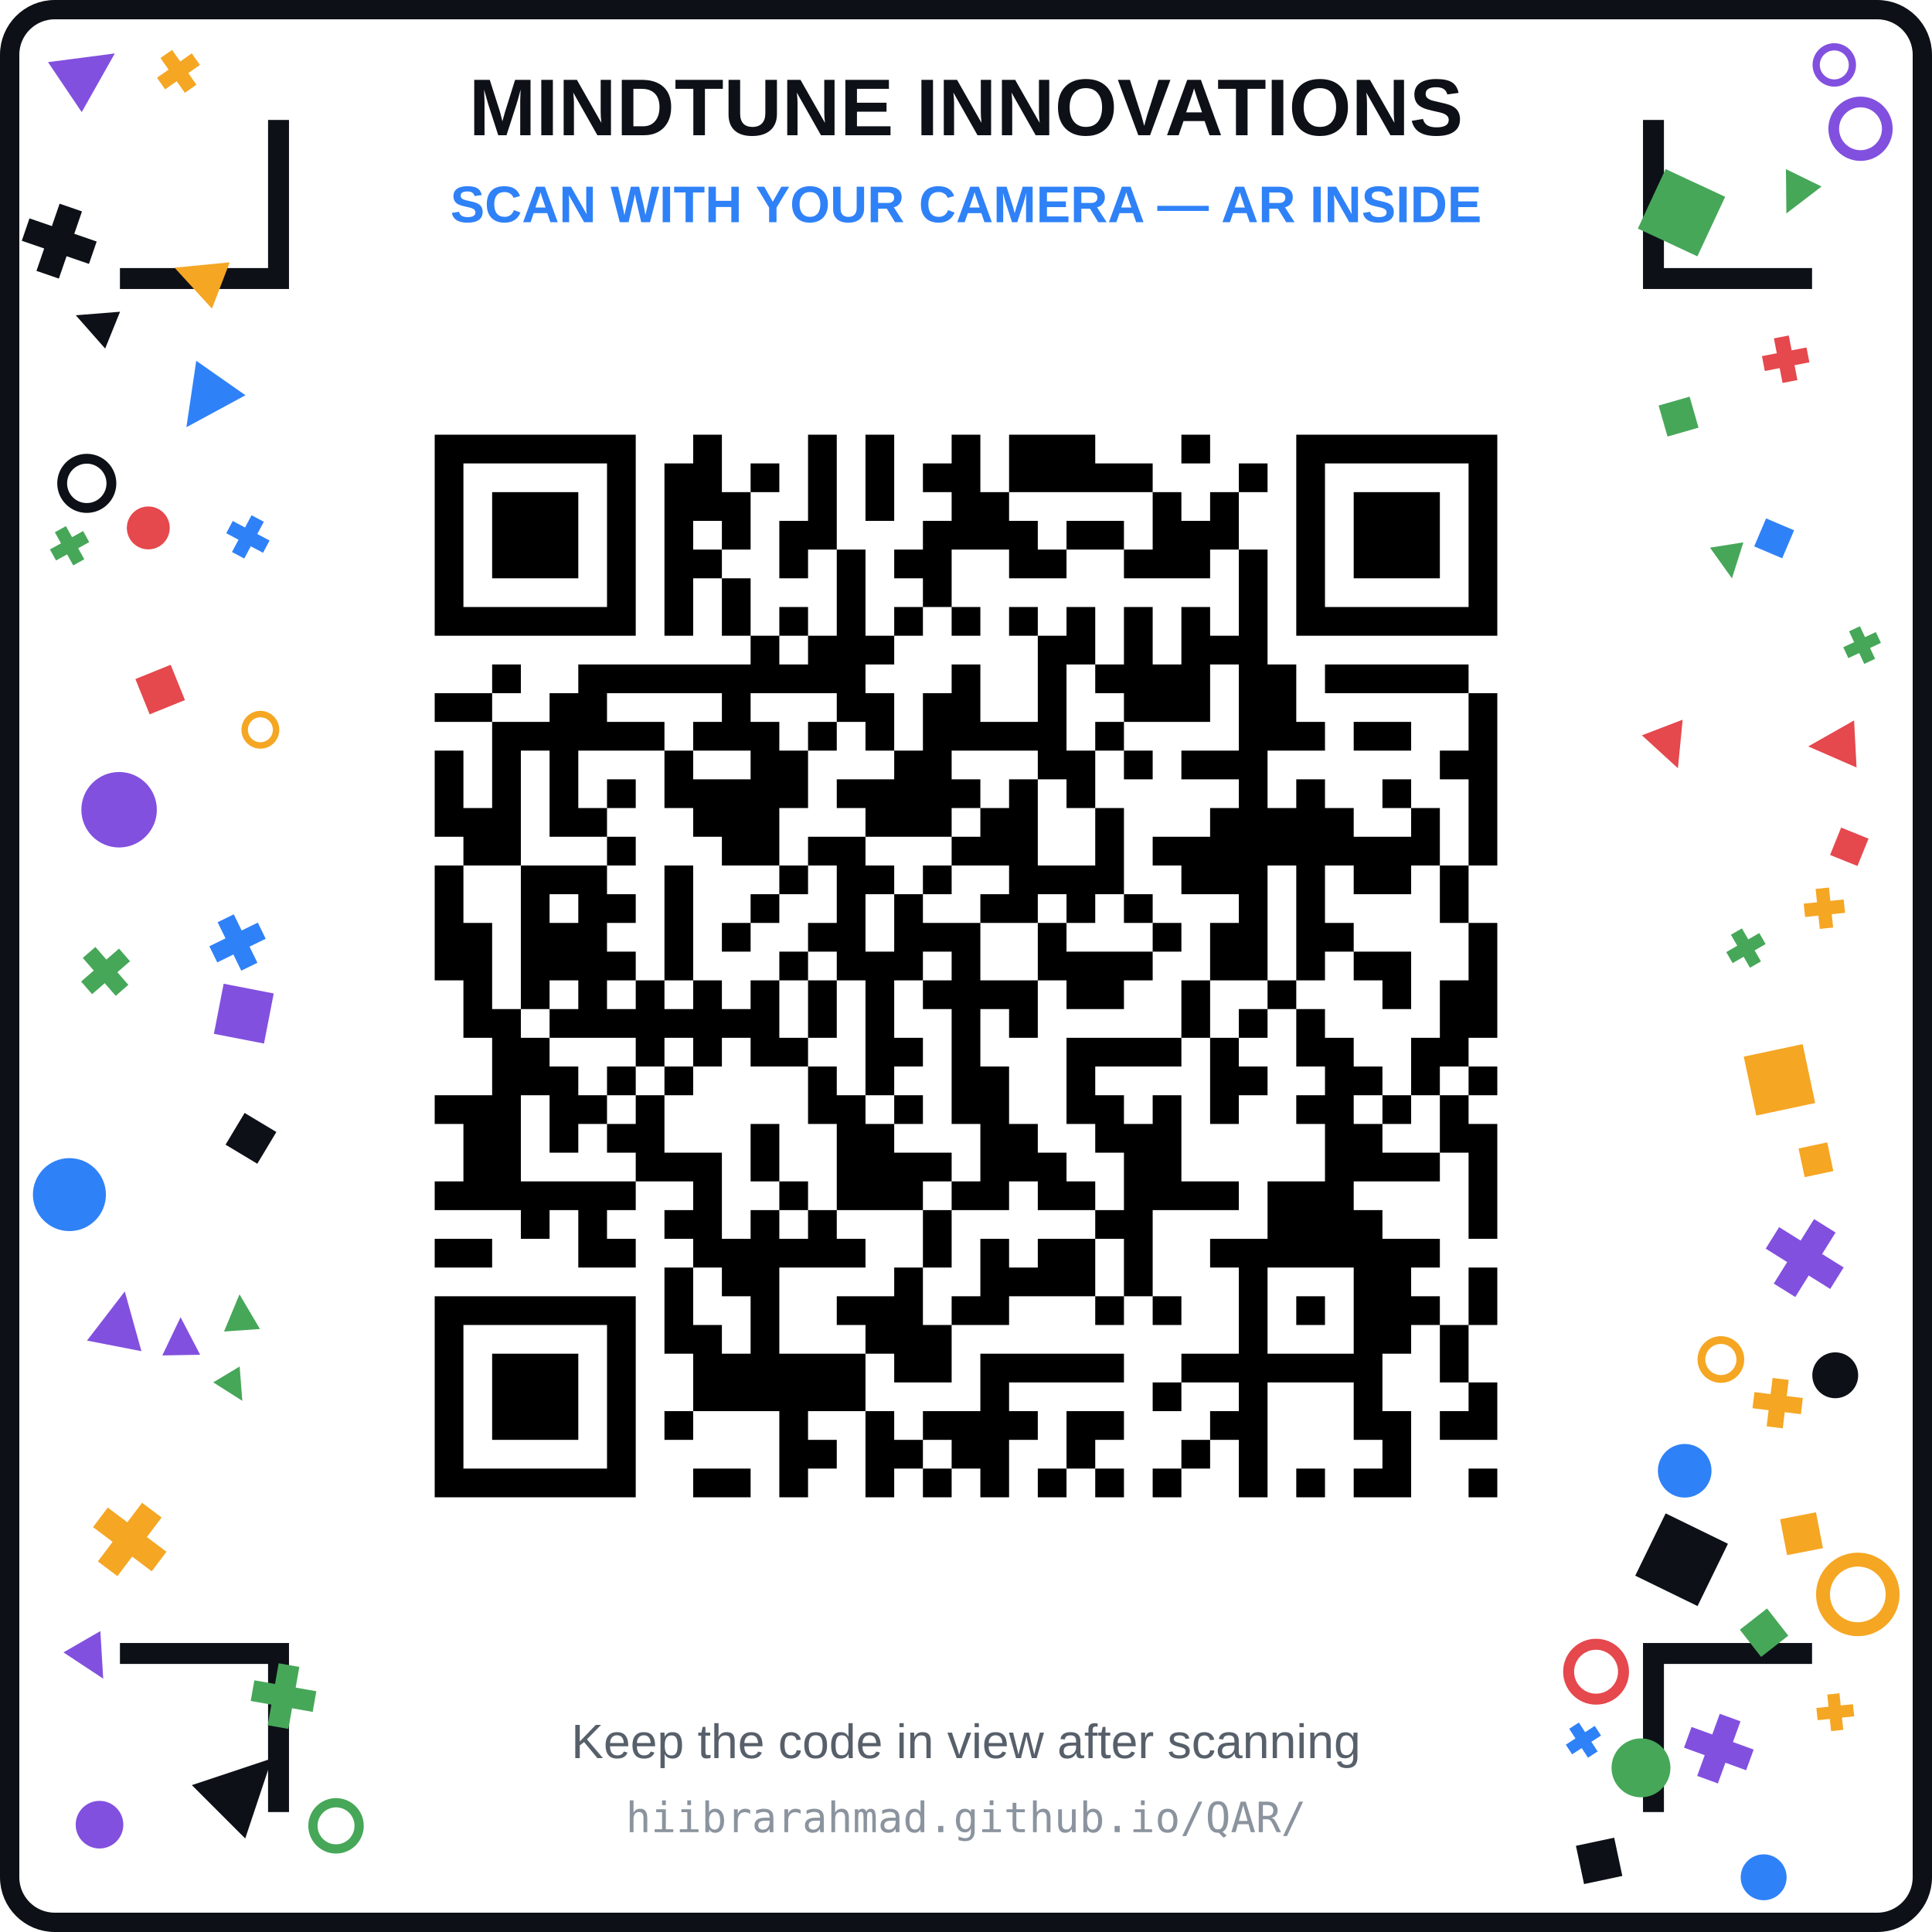
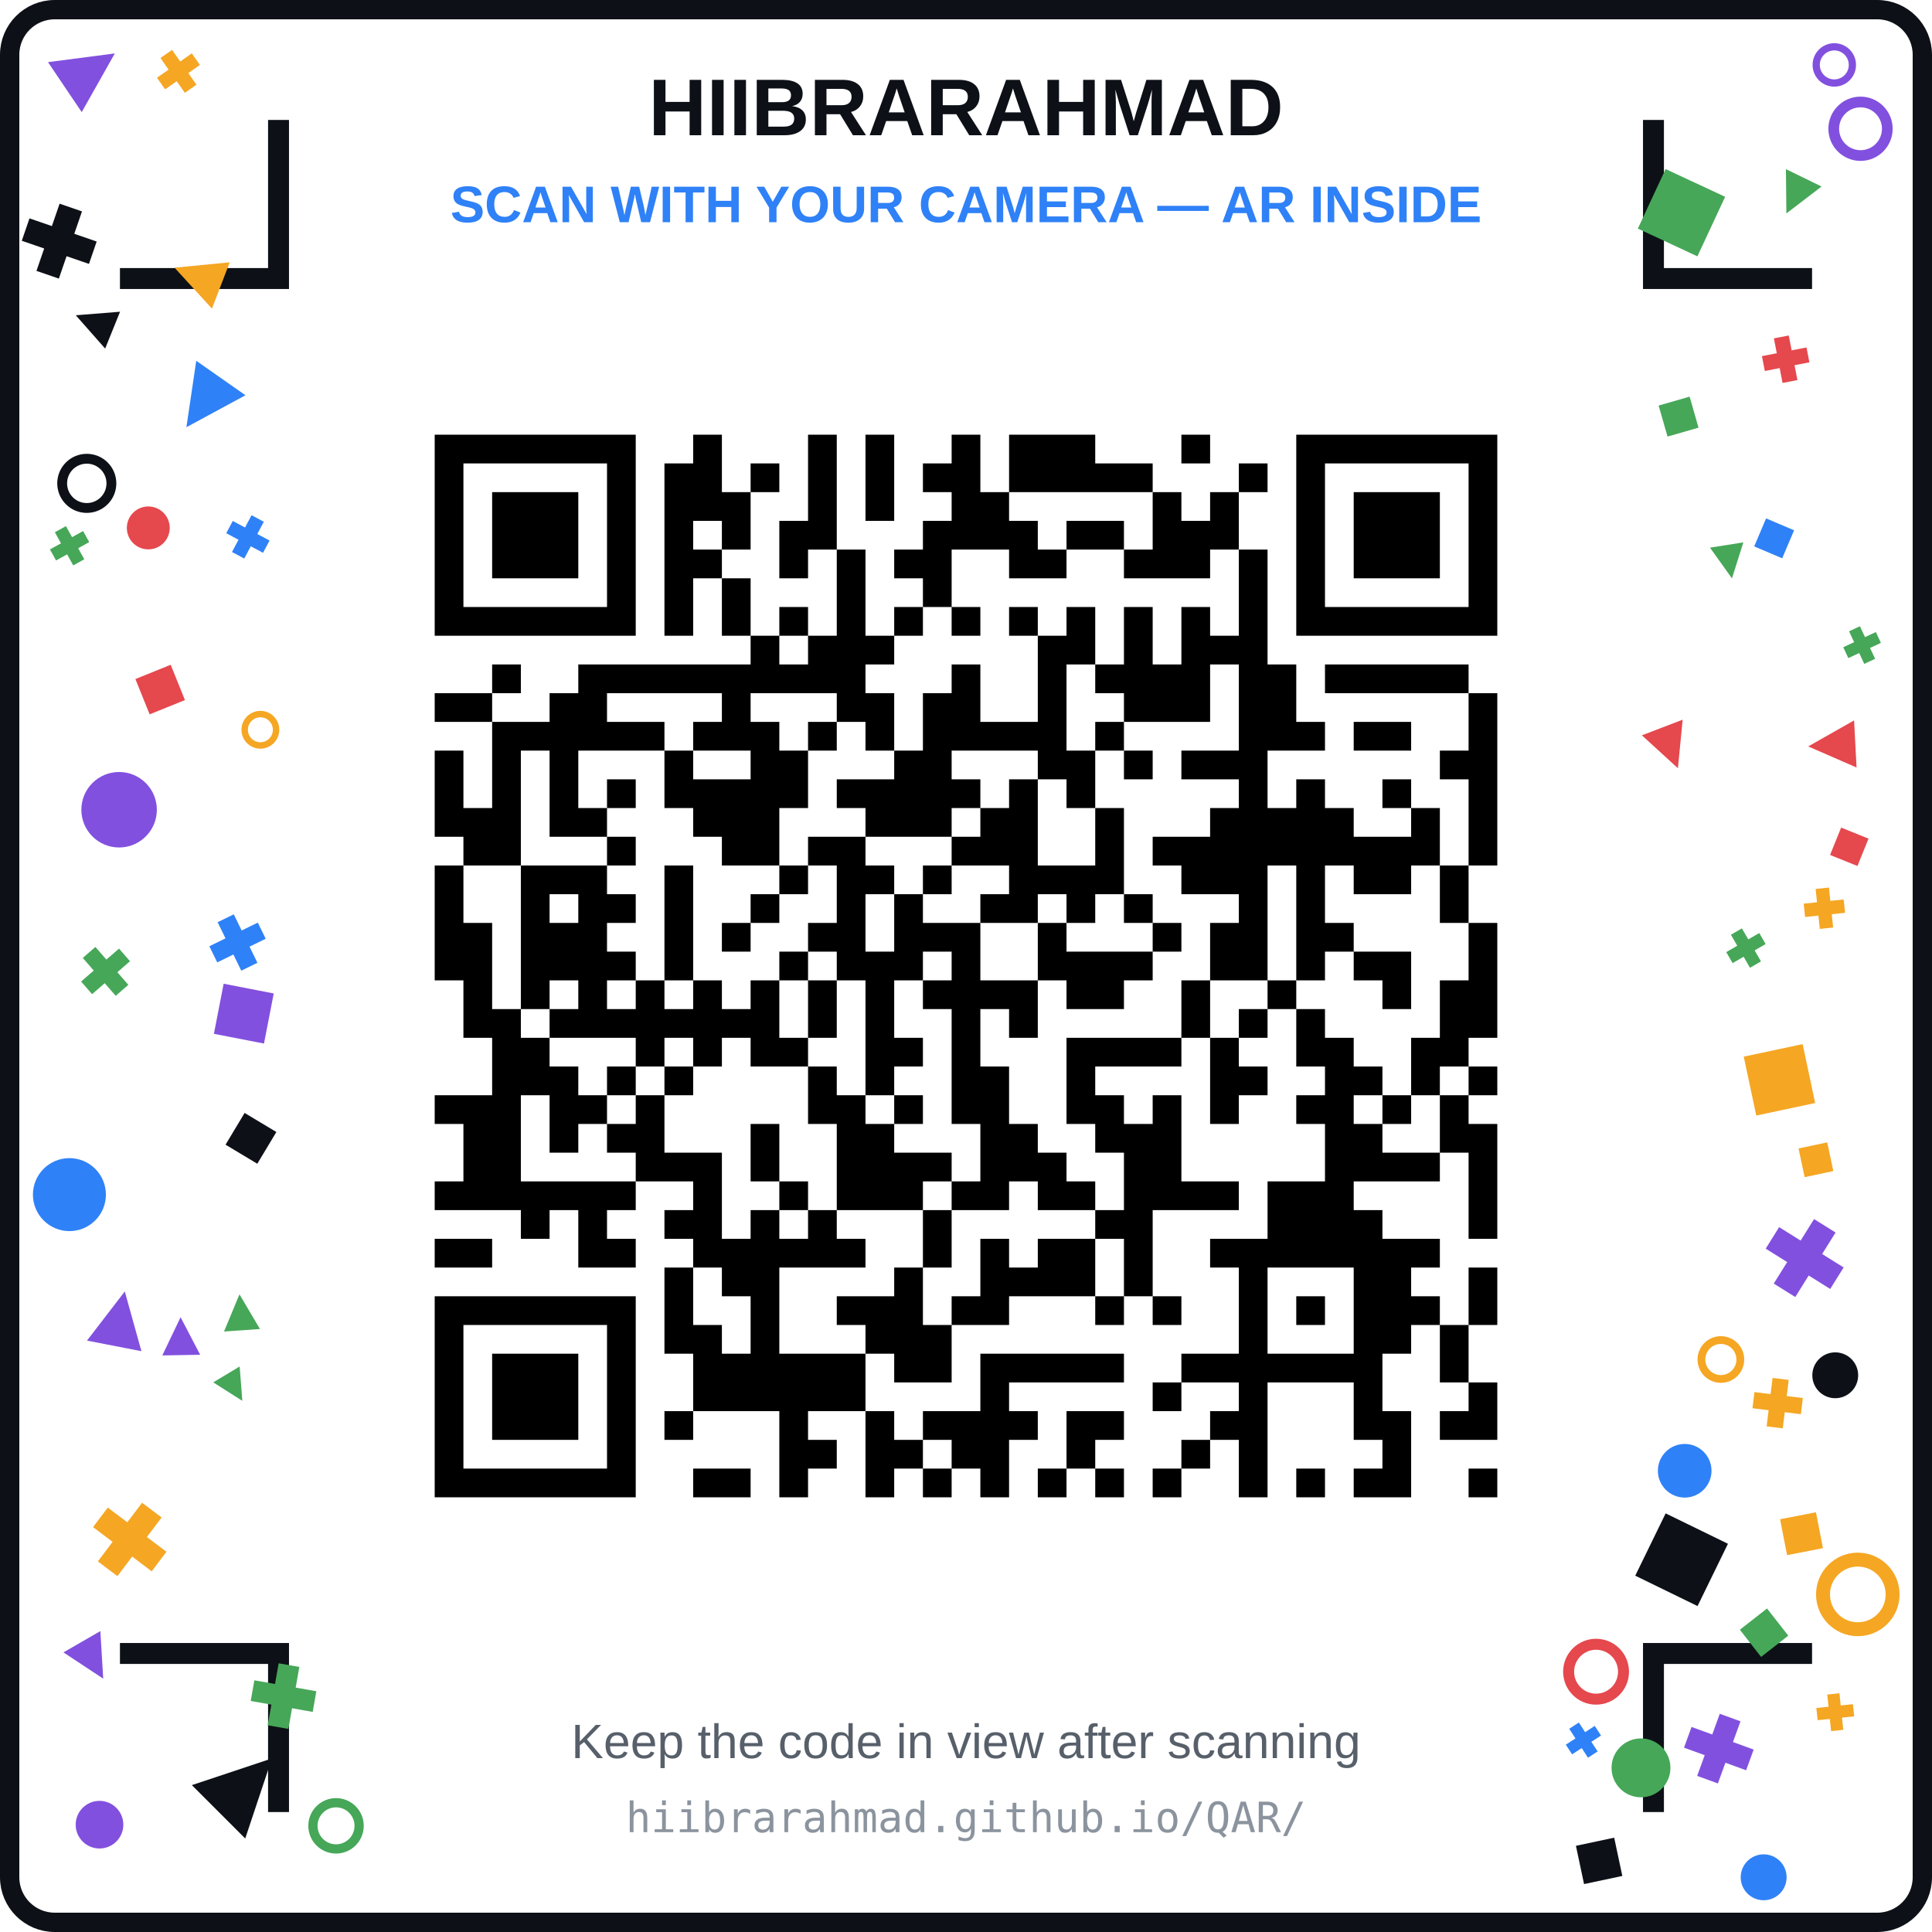
<svg xmlns="http://www.w3.org/2000/svg" width="1200" height="1200" viewBox="0 0 1200 1200">
  <rect width="1200" height="1200" fill="#ffffff" />
  <rect x="6" y="6" width="1188" height="1188" fill="none" stroke="#0d1117" stroke-width="12" rx="28" />
  <g transform="translate(270,270) scale(17.83784)">
    <path d="M0,0h1v1h-1zM1,0h1v1h-1zM2,0h1v1h-1zM3,0h1v1h-1zM4,0h1v1h-1zM5,0h1v1h-1zM6,0h1v1h-1zM9,0h1v1h-1zM13,0h1v1h-1zM15,0h1v1h-1zM18,0h1v1h-1zM20,0h1v1h-1zM21,0h1v1h-1zM22,0h1v1h-1zM26,0h1v1h-1zM30,0h1v1h-1zM31,0h1v1h-1zM32,0h1v1h-1zM33,0h1v1h-1zM34,0h1v1h-1zM35,0h1v1h-1zM36,0h1v1h-1zM0,1h1v1h-1zM6,1h1v1h-1zM8,1h1v1h-1zM9,1h1v1h-1zM11,1h1v1h-1zM13,1h1v1h-1zM15,1h1v1h-1zM17,1h1v1h-1zM18,1h1v1h-1zM20,1h1v1h-1zM21,1h1v1h-1zM22,1h1v1h-1zM23,1h1v1h-1zM24,1h1v1h-1zM28,1h1v1h-1zM30,1h1v1h-1zM36,1h1v1h-1zM0,2h1v1h-1zM2,2h1v1h-1zM3,2h1v1h-1zM4,2h1v1h-1zM6,2h1v1h-1zM8,2h1v1h-1zM9,2h1v1h-1zM10,2h1v1h-1zM13,2h1v1h-1zM15,2h1v1h-1zM18,2h1v1h-1zM19,2h1v1h-1zM25,2h1v1h-1zM27,2h1v1h-1zM30,2h1v1h-1zM32,2h1v1h-1zM33,2h1v1h-1zM34,2h1v1h-1zM36,2h1v1h-1zM0,3h1v1h-1zM2,3h1v1h-1zM3,3h1v1h-1zM4,3h1v1h-1zM6,3h1v1h-1zM8,3h1v1h-1zM10,3h1v1h-1zM12,3h1v1h-1zM13,3h1v1h-1zM17,3h1v1h-1zM18,3h1v1h-1zM19,3h1v1h-1zM20,3h1v1h-1zM22,3h1v1h-1zM23,3h1v1h-1zM25,3h1v1h-1zM26,3h1v1h-1zM27,3h1v1h-1zM30,3h1v1h-1zM32,3h1v1h-1zM33,3h1v1h-1zM34,3h1v1h-1zM36,3h1v1h-1zM0,4h1v1h-1zM2,4h1v1h-1zM3,4h1v1h-1zM4,4h1v1h-1zM6,4h1v1h-1zM8,4h1v1h-1zM9,4h1v1h-1zM12,4h1v1h-1zM14,4h1v1h-1zM16,4h1v1h-1zM17,4h1v1h-1zM20,4h1v1h-1zM21,4h1v1h-1zM24,4h1v1h-1zM25,4h1v1h-1zM26,4h1v1h-1zM28,4h1v1h-1zM30,4h1v1h-1zM32,4h1v1h-1zM33,4h1v1h-1zM34,4h1v1h-1zM36,4h1v1h-1zM0,5h1v1h-1zM6,5h1v1h-1zM8,5h1v1h-1zM10,5h1v1h-1zM14,5h1v1h-1zM17,5h1v1h-1zM28,5h1v1h-1zM30,5h1v1h-1zM36,5h1v1h-1zM0,6h1v1h-1zM1,6h1v1h-1zM2,6h1v1h-1zM3,6h1v1h-1zM4,6h1v1h-1zM5,6h1v1h-1zM6,6h1v1h-1zM8,6h1v1h-1zM10,6h1v1h-1zM12,6h1v1h-1zM14,6h1v1h-1zM16,6h1v1h-1zM18,6h1v1h-1zM20,6h1v1h-1zM22,6h1v1h-1zM24,6h1v1h-1zM26,6h1v1h-1zM28,6h1v1h-1zM30,6h1v1h-1zM31,6h1v1h-1zM32,6h1v1h-1zM33,6h1v1h-1zM34,6h1v1h-1zM35,6h1v1h-1zM36,6h1v1h-1zM11,7h1v1h-1zM13,7h1v1h-1zM14,7h1v1h-1zM15,7h1v1h-1zM21,7h1v1h-1zM22,7h1v1h-1zM24,7h1v1h-1zM26,7h1v1h-1zM27,7h1v1h-1zM28,7h1v1h-1zM2,8h1v1h-1zM5,8h1v1h-1zM6,8h1v1h-1zM7,8h1v1h-1zM8,8h1v1h-1zM9,8h1v1h-1zM10,8h1v1h-1zM11,8h1v1h-1zM12,8h1v1h-1zM13,8h1v1h-1zM14,8h1v1h-1zM18,8h1v1h-1zM21,8h1v1h-1zM23,8h1v1h-1zM24,8h1v1h-1zM25,8h1v1h-1zM26,8h1v1h-1zM28,8h1v1h-1zM29,8h1v1h-1zM31,8h1v1h-1zM32,8h1v1h-1zM33,8h1v1h-1zM34,8h1v1h-1zM35,8h1v1h-1zM0,9h1v1h-1zM1,9h1v1h-1zM4,9h1v1h-1zM5,9h1v1h-1zM10,9h1v1h-1zM14,9h1v1h-1zM15,9h1v1h-1zM17,9h1v1h-1zM18,9h1v1h-1zM21,9h1v1h-1zM24,9h1v1h-1zM25,9h1v1h-1zM26,9h1v1h-1zM28,9h1v1h-1zM29,9h1v1h-1zM36,9h1v1h-1zM2,10h1v1h-1zM3,10h1v1h-1zM4,10h1v1h-1zM5,10h1v1h-1zM6,10h1v1h-1zM7,10h1v1h-1zM9,10h1v1h-1zM10,10h1v1h-1zM11,10h1v1h-1zM13,10h1v1h-1zM15,10h1v1h-1zM17,10h1v1h-1zM18,10h1v1h-1zM19,10h1v1h-1zM20,10h1v1h-1zM21,10h1v1h-1zM23,10h1v1h-1zM28,10h1v1h-1zM29,10h1v1h-1zM30,10h1v1h-1zM32,10h1v1h-1zM33,10h1v1h-1zM36,10h1v1h-1zM0,11h1v1h-1zM2,11h1v1h-1zM4,11h1v1h-1zM8,11h1v1h-1zM11,11h1v1h-1zM12,11h1v1h-1zM16,11h1v1h-1zM17,11h1v1h-1zM21,11h1v1h-1zM22,11h1v1h-1zM24,11h1v1h-1zM26,11h1v1h-1zM27,11h1v1h-1zM28,11h1v1h-1zM35,11h1v1h-1zM36,11h1v1h-1zM0,12h1v1h-1zM2,12h1v1h-1zM4,12h1v1h-1zM6,12h1v1h-1zM8,12h1v1h-1zM9,12h1v1h-1zM10,12h1v1h-1zM11,12h1v1h-1zM12,12h1v1h-1zM14,12h1v1h-1zM15,12h1v1h-1zM16,12h1v1h-1zM17,12h1v1h-1zM18,12h1v1h-1zM20,12h1v1h-1zM22,12h1v1h-1zM28,12h1v1h-1zM30,12h1v1h-1zM33,12h1v1h-1zM36,12h1v1h-1zM0,13h1v1h-1zM1,13h1v1h-1zM2,13h1v1h-1zM4,13h1v1h-1zM5,13h1v1h-1zM9,13h1v1h-1zM10,13h1v1h-1zM11,13h1v1h-1zM15,13h1v1h-1zM16,13h1v1h-1zM17,13h1v1h-1zM19,13h1v1h-1zM20,13h1v1h-1zM23,13h1v1h-1zM27,13h1v1h-1zM28,13h1v1h-1zM29,13h1v1h-1zM30,13h1v1h-1zM31,13h1v1h-1zM34,13h1v1h-1zM36,13h1v1h-1zM1,14h1v1h-1zM2,14h1v1h-1zM6,14h1v1h-1zM10,14h1v1h-1zM11,14h1v1h-1zM13,14h1v1h-1zM14,14h1v1h-1zM18,14h1v1h-1zM19,14h1v1h-1zM20,14h1v1h-1zM23,14h1v1h-1zM25,14h1v1h-1zM26,14h1v1h-1zM27,14h1v1h-1zM28,14h1v1h-1zM29,14h1v1h-1zM30,14h1v1h-1zM31,14h1v1h-1zM32,14h1v1h-1zM33,14h1v1h-1zM34,14h1v1h-1zM36,14h1v1h-1zM0,15h1v1h-1zM3,15h1v1h-1zM4,15h1v1h-1zM5,15h1v1h-1zM8,15h1v1h-1zM12,15h1v1h-1zM14,15h1v1h-1zM15,15h1v1h-1zM17,15h1v1h-1zM20,15h1v1h-1zM21,15h1v1h-1zM22,15h1v1h-1zM23,15h1v1h-1zM26,15h1v1h-1zM27,15h1v1h-1zM28,15h1v1h-1zM30,15h1v1h-1zM32,15h1v1h-1zM33,15h1v1h-1zM35,15h1v1h-1zM0,16h1v1h-1zM3,16h1v1h-1zM5,16h1v1h-1zM6,16h1v1h-1zM8,16h1v1h-1zM11,16h1v1h-1zM14,16h1v1h-1zM16,16h1v1h-1zM19,16h1v1h-1zM20,16h1v1h-1zM22,16h1v1h-1zM24,16h1v1h-1zM28,16h1v1h-1zM30,16h1v1h-1zM35,16h1v1h-1zM0,17h1v1h-1zM1,17h1v1h-1zM3,17h1v1h-1zM4,17h1v1h-1zM5,17h1v1h-1zM8,17h1v1h-1zM10,17h1v1h-1zM13,17h1v1h-1zM14,17h1v1h-1zM16,17h1v1h-1zM17,17h1v1h-1zM18,17h1v1h-1zM21,17h1v1h-1zM25,17h1v1h-1zM27,17h1v1h-1zM28,17h1v1h-1zM30,17h1v1h-1zM31,17h1v1h-1zM36,17h1v1h-1zM0,18h1v1h-1zM1,18h1v1h-1zM3,18h1v1h-1zM4,18h1v1h-1zM5,18h1v1h-1zM6,18h1v1h-1zM8,18h1v1h-1zM12,18h1v1h-1zM14,18h1v1h-1zM15,18h1v1h-1zM16,18h1v1h-1zM18,18h1v1h-1zM21,18h1v1h-1zM22,18h1v1h-1zM23,18h1v1h-1zM24,18h1v1h-1zM27,18h1v1h-1zM28,18h1v1h-1zM30,18h1v1h-1zM32,18h1v1h-1zM33,18h1v1h-1zM36,18h1v1h-1zM1,19h1v1h-1zM3,19h1v1h-1zM5,19h1v1h-1zM7,19h1v1h-1zM9,19h1v1h-1zM11,19h1v1h-1zM13,19h1v1h-1zM15,19h1v1h-1zM17,19h1v1h-1zM18,19h1v1h-1zM19,19h1v1h-1zM20,19h1v1h-1zM22,19h1v1h-1zM23,19h1v1h-1zM26,19h1v1h-1zM29,19h1v1h-1zM33,19h1v1h-1zM35,19h1v1h-1zM36,19h1v1h-1zM1,20h1v1h-1zM2,20h1v1h-1zM4,20h1v1h-1zM5,20h1v1h-1zM6,20h1v1h-1zM7,20h1v1h-1zM8,20h1v1h-1zM9,20h1v1h-1zM10,20h1v1h-1zM11,20h1v1h-1zM13,20h1v1h-1zM15,20h1v1h-1zM18,20h1v1h-1zM20,20h1v1h-1zM26,20h1v1h-1zM28,20h1v1h-1zM30,20h1v1h-1zM35,20h1v1h-1zM36,20h1v1h-1zM2,21h1v1h-1zM3,21h1v1h-1zM7,21h1v1h-1zM9,21h1v1h-1zM11,21h1v1h-1zM12,21h1v1h-1zM15,21h1v1h-1zM16,21h1v1h-1zM18,21h1v1h-1zM22,21h1v1h-1zM23,21h1v1h-1zM24,21h1v1h-1zM25,21h1v1h-1zM27,21h1v1h-1zM30,21h1v1h-1zM31,21h1v1h-1zM34,21h1v1h-1zM35,21h1v1h-1zM2,22h1v1h-1zM3,22h1v1h-1zM4,22h1v1h-1zM6,22h1v1h-1zM8,22h1v1h-1zM13,22h1v1h-1zM15,22h1v1h-1zM18,22h1v1h-1zM19,22h1v1h-1zM22,22h1v1h-1zM27,22h1v1h-1zM28,22h1v1h-1zM31,22h1v1h-1zM32,22h1v1h-1zM34,22h1v1h-1zM36,22h1v1h-1zM0,23h1v1h-1zM1,23h1v1h-1zM2,23h1v1h-1zM4,23h1v1h-1zM5,23h1v1h-1zM7,23h1v1h-1zM13,23h1v1h-1zM14,23h1v1h-1zM16,23h1v1h-1zM18,23h1v1h-1zM19,23h1v1h-1zM22,23h1v1h-1zM23,23h1v1h-1zM25,23h1v1h-1zM27,23h1v1h-1zM30,23h1v1h-1zM31,23h1v1h-1zM33,23h1v1h-1zM35,23h1v1h-1zM1,24h1v1h-1zM2,24h1v1h-1zM4,24h1v1h-1zM6,24h1v1h-1zM7,24h1v1h-1zM11,24h1v1h-1zM14,24h1v1h-1zM15,24h1v1h-1zM19,24h1v1h-1zM20,24h1v1h-1zM23,24h1v1h-1zM24,24h1v1h-1zM25,24h1v1h-1zM31,24h1v1h-1zM32,24h1v1h-1zM35,24h1v1h-1zM36,24h1v1h-1zM1,25h1v1h-1zM2,25h1v1h-1zM7,25h1v1h-1zM8,25h1v1h-1zM9,25h1v1h-1zM11,25h1v1h-1zM14,25h1v1h-1zM15,25h1v1h-1zM16,25h1v1h-1zM17,25h1v1h-1zM19,25h1v1h-1zM20,25h1v1h-1zM21,25h1v1h-1zM24,25h1v1h-1zM25,25h1v1h-1zM31,25h1v1h-1zM32,25h1v1h-1zM33,25h1v1h-1zM34,25h1v1h-1zM36,25h1v1h-1zM0,26h1v1h-1zM1,26h1v1h-1zM2,26h1v1h-1zM3,26h1v1h-1zM4,26h1v1h-1zM5,26h1v1h-1zM6,26h1v1h-1zM9,26h1v1h-1zM12,26h1v1h-1zM14,26h1v1h-1zM15,26h1v1h-1zM16,26h1v1h-1zM18,26h1v1h-1zM19,26h1v1h-1zM21,26h1v1h-1zM22,26h1v1h-1zM24,26h1v1h-1zM25,26h1v1h-1zM26,26h1v1h-1zM27,26h1v1h-1zM29,26h1v1h-1zM30,26h1v1h-1zM31,26h1v1h-1zM36,26h1v1h-1zM3,27h1v1h-1zM5,27h1v1h-1zM8,27h1v1h-1zM9,27h1v1h-1zM11,27h1v1h-1zM13,27h1v1h-1zM17,27h1v1h-1zM23,27h1v1h-1zM24,27h1v1h-1zM29,27h1v1h-1zM30,27h1v1h-1zM31,27h1v1h-1zM32,27h1v1h-1zM36,27h1v1h-1zM0,28h1v1h-1zM1,28h1v1h-1zM5,28h1v1h-1zM6,28h1v1h-1zM9,28h1v1h-1zM10,28h1v1h-1zM11,28h1v1h-1zM12,28h1v1h-1zM13,28h1v1h-1zM14,28h1v1h-1zM17,28h1v1h-1zM19,28h1v1h-1zM21,28h1v1h-1zM22,28h1v1h-1zM24,28h1v1h-1zM27,28h1v1h-1zM28,28h1v1h-1zM29,28h1v1h-1zM30,28h1v1h-1zM31,28h1v1h-1zM32,28h1v1h-1zM33,28h1v1h-1zM34,28h1v1h-1zM8,29h1v1h-1zM10,29h1v1h-1zM11,29h1v1h-1zM16,29h1v1h-1zM19,29h1v1h-1zM20,29h1v1h-1zM21,29h1v1h-1zM22,29h1v1h-1zM24,29h1v1h-1zM28,29h1v1h-1zM32,29h1v1h-1zM33,29h1v1h-1zM36,29h1v1h-1zM0,30h1v1h-1zM1,30h1v1h-1zM2,30h1v1h-1zM3,30h1v1h-1zM4,30h1v1h-1zM5,30h1v1h-1zM6,30h1v1h-1zM8,30h1v1h-1zM11,30h1v1h-1zM14,30h1v1h-1zM15,30h1v1h-1zM16,30h1v1h-1zM18,30h1v1h-1zM19,30h1v1h-1zM23,30h1v1h-1zM25,30h1v1h-1zM28,30h1v1h-1zM30,30h1v1h-1zM32,30h1v1h-1zM33,30h1v1h-1zM34,30h1v1h-1zM36,30h1v1h-1zM0,31h1v1h-1zM6,31h1v1h-1zM8,31h1v1h-1zM9,31h1v1h-1zM11,31h1v1h-1zM15,31h1v1h-1zM16,31h1v1h-1zM17,31h1v1h-1zM28,31h1v1h-1zM32,31h1v1h-1zM33,31h1v1h-1zM35,31h1v1h-1zM0,32h1v1h-1zM2,32h1v1h-1zM3,32h1v1h-1zM4,32h1v1h-1zM6,32h1v1h-1zM9,32h1v1h-1zM10,32h1v1h-1zM11,32h1v1h-1zM12,32h1v1h-1zM13,32h1v1h-1zM14,32h1v1h-1zM16,32h1v1h-1zM17,32h1v1h-1zM19,32h1v1h-1zM20,32h1v1h-1zM21,32h1v1h-1zM22,32h1v1h-1zM23,32h1v1h-1zM26,32h1v1h-1zM27,32h1v1h-1zM28,32h1v1h-1zM29,32h1v1h-1zM30,32h1v1h-1zM31,32h1v1h-1zM32,32h1v1h-1zM35,32h1v1h-1zM0,33h1v1h-1zM2,33h1v1h-1zM3,33h1v1h-1zM4,33h1v1h-1zM6,33h1v1h-1zM9,33h1v1h-1zM10,33h1v1h-1zM11,33h1v1h-1zM12,33h1v1h-1zM13,33h1v1h-1zM14,33h1v1h-1zM19,33h1v1h-1zM25,33h1v1h-1zM28,33h1v1h-1zM32,33h1v1h-1zM36,33h1v1h-1zM0,34h1v1h-1zM2,34h1v1h-1zM3,34h1v1h-1zM4,34h1v1h-1zM6,34h1v1h-1zM8,34h1v1h-1zM12,34h1v1h-1zM15,34h1v1h-1zM17,34h1v1h-1zM18,34h1v1h-1zM19,34h1v1h-1zM20,34h1v1h-1zM22,34h1v1h-1zM23,34h1v1h-1zM27,34h1v1h-1zM28,34h1v1h-1zM32,34h1v1h-1zM33,34h1v1h-1zM35,34h1v1h-1zM36,34h1v1h-1zM0,35h1v1h-1zM6,35h1v1h-1zM12,35h1v1h-1zM13,35h1v1h-1zM15,35h1v1h-1zM16,35h1v1h-1zM18,35h1v1h-1zM19,35h1v1h-1zM22,35h1v1h-1zM26,35h1v1h-1zM28,35h1v1h-1zM33,35h1v1h-1zM0,36h1v1h-1zM1,36h1v1h-1zM2,36h1v1h-1zM3,36h1v1h-1zM4,36h1v1h-1zM5,36h1v1h-1zM6,36h1v1h-1zM9,36h1v1h-1zM10,36h1v1h-1zM12,36h1v1h-1zM15,36h1v1h-1zM17,36h1v1h-1zM19,36h1v1h-1zM21,36h1v1h-1zM23,36h1v1h-1zM25,36h1v1h-1zM28,36h1v1h-1zM30,36h1v1h-1zM32,36h1v1h-1zM33,36h1v1h-1zM36,36h1v1h-1z" fill="#000000" />
  </g>
  <path d="M81,173 H173 V81" fill="none" stroke="#0d1117" stroke-width="13" stroke-linecap="square" />
  <path d="M1119,173 H1027 V81" fill="none" stroke="#0d1117" stroke-width="13" stroke-linecap="square" />
  <path d="M81,1027 H173 V1119" fill="none" stroke="#0d1117" stroke-width="13" stroke-linecap="square" />
  <path d="M1119,1027 H1027 V1119" fill="none" stroke="#0d1117" stroke-width="13" stroke-linecap="square" />
  <path d="M1060.758,1065.568 h13.683 v13.683 h13.683 v13.683 h-13.683 v13.683 h-13.683 v-13.683 h-13.683 v-13.683 h13.683 Z" fill="#8250df" transform="rotate(200 1067.599 1086.093)" />
  <circle cx="92.108" cy="327.903" r="13.324" fill="#e5484d" />
  <path d="M57.487,1017.94 L70.724,1044.413 L44.25,1044.413 Z" fill="#8250df" transform="rotate(150 57.48713 1031.177)" />
  <rect x="1084.977" y="1003.384" width="21.428" height="21.428" fill="#46a758" transform="rotate(52 1095.691 1014.098)" />
  <circle cx="1155.601" cy="79.978" r="16.635" fill="none" stroke="#8250df" stroke-width="6.654" />
  <path d="M1099.094,856.369 h10.096 v10.096 h10.096 v10.096 h-10.096 v10.096 h-10.096 v-10.096 h-10.096 v-10.096 h10.096 Z" fill="#f5a623" transform="rotate(97 1104.142 871.5137)" />
  <circle cx="161.729" cy="453.275" r="9.749" fill="none" stroke="#f5a623" stroke-width="4" />
  <path d="M149.527,803.907 L160.714,826.28 L138.341,826.28 Z" fill="#46a758" transform="rotate(356 149.5275 815.0935)" />
  <path d="M122.783,156.383 L138.183,187.183 L107.383,187.183 Z" fill="#f5a623" transform="rotate(291 122.783 171.7828)" />
  <circle cx="73.977" cy="502.945" r="23.443" fill="#8250df" />
  <path d="M1152.852,389.491 h7.446 v7.446 h7.446 v7.446 h-7.446 v7.446 h-7.446 v-7.446 h-7.446 v-7.446 h7.446 Z" fill="#46a758" transform="rotate(335 1156.575 400.6609)" />
  <circle cx="61.802" cy="1133.34" r="14.793" fill="#8250df" />
  <rect x="1086.551" y="652.006" width="37.4" height="37.4" fill="#f5a623" transform="rotate(348 1105.251 670.7057)" />
  <rect x="1024.012" y="111.712" width="40.797" height="40.797" fill="#46a758" transform="rotate(205 1044.411 132.11)" />
  <circle cx="1068.864" cy="844.416" r="12.079" fill="none" stroke="#f5a623" stroke-width="4.831" />
  <path d="M1137.745,448.202 L1152.393,477.497 L1123.097,477.497 Z" fill="#e5484d" transform="rotate(267 1137.745 462.8495)" />
  <path d="M1074.11,338.388 L1084.6,359.369 L1063.619,359.369 Z" fill="#46a758" transform="rotate(171 1074.11 348.8785)" />
  <path d="M29.431,127.707 h14.714 v14.714 h14.714 v14.714 h-14.714 v14.714 h-14.714 v-14.714 h-14.714 v-14.714 h14.714 Z" fill="#0d1117" transform="rotate(289 36.78847 149.778)" />
  <path d="M1104.407,209.02 h9.402 v9.402 h9.402 v9.402 h-9.402 v9.402 h-9.402 v-9.402 h-9.402 v-9.402 h9.402 Z" fill="#e5484d" transform="rotate(79 1109.108 223.1224)" />
  <path d="M72.983,933.364 h15.207 v15.207 h15.207 v15.207 h-15.207 v15.207 h-15.207 v-15.207 h-15.207 v-15.207 h15.207 Z" fill="#f5a623" transform="rotate(307 80.5867 956.1749)" />
  <path d="M149.663,320.528 h8.627 v8.627 h8.627 v8.627 h-8.627 v8.627 h-8.627 v-8.627 h-8.627 v-8.627 h8.627 Z" fill="#2f81f7" transform="rotate(118 153.9767 333.4683)" />
  <circle cx="1139.901" cy="854.216" r="14.242" fill="#0d1117" />
  <path d="M1136.111,1052.058 h7.608 v7.608 h7.608 v7.608 h-7.608 v7.608 h-7.608 v-7.608 h-7.608 v-7.608 h7.608 Z" fill="#f5a623" transform="rotate(84 1139.915 1063.47)" />
  <rect x="1118.805" y="711.243" width="18.217" height="18.217" fill="#f5a623" transform="rotate(258 1127.914 720.351)" />
  <circle cx="43.114" cy="742" r="22.666" fill="#2f81f7" />
  <path d="M55.808,24.925 L74.535,62.378 L37.082,62.378 Z" fill="#8250df" transform="rotate(56 55.80848 43.65159)" />
  <path d="M1113.038,757.774 h15.749 v15.749 h15.749 v15.749 h-15.749 v15.749 h-15.749 v-15.749 h-15.749 v-15.749 h15.749 Z" fill="#8250df" transform="rotate(212 1120.912 781.3972)" />
  <circle cx="1139.315" cy="40.323" r="11.242" fill="none" stroke="#8250df" stroke-width="4.497" />
  <circle cx="1095.441" cy="1166.017" r="14.256" fill="#2f81f7" />
  <path d="M1080.489,577.026 h7.893 v7.893 h7.893 v7.893 h-7.893 v7.893 h-7.893 v-7.893 h-7.893 v-7.893 h7.893 Z" fill="#46a758" transform="rotate(150 1084.436 588.8652)" />
  <path d="M60.365,587.75 h10.396 v10.396 h10.396 v10.396 h-10.396 v10.396 h-10.396 v-10.396 h-10.396 v-10.396 h10.396 Z" fill="#46a758" transform="rotate(139 65.56275 603.3434)" />
  <rect x="981.094" y="1143.675" width="24.302" height="24.302" fill="#0d1117" transform="rotate(78 993.2445 1155.826)" />
  <rect x="135.596" y="613.747" width="31.692" height="31.692" fill="#8250df" transform="rotate(191 151.4418 629.5927)" />
  <path d="M145.581,852.308 L155.155,871.457 L136.007,871.457 Z" fill="#46a758" transform="rotate(149 145.581 861.8826)" />
  <path d="M1128.991,551.639 h8.322 v8.322 h8.322 v8.322 h-8.322 v8.322 h-8.322 v-8.322 h-8.322 v-8.322 h8.322 Z" fill="#f5a623" transform="rotate(84 1133.152 564.1221)" />
  <circle cx="1153.921" cy="990.322" r="21.616" fill="none" stroke="#f5a623" stroke-width="8.646" />
  <path d="M979.919,1070.105 h7.141 v7.141 h7.141 v7.141 h-7.141 v7.141 h-7.141 v-7.141 h-7.141 v-7.141 h7.141 Z" fill="#2f81f7" transform="rotate(327 983.4893 1080.816)" />
  <path d="M58.504,188.101 L70.844,212.78 L46.165,212.78 Z" fill="#0d1117" transform="rotate(292 58.5043 200.4401)" />
  <rect x="1107.601" y="941.264" width="22.703" height="22.703" fill="#f5a623" transform="rotate(79 1118.952 952.6159)" />
  <rect x="1139.46" y="516.789" width="18.337" height="18.337" fill="#e5484d" transform="rotate(22 1148.629 525.958)" />
  <rect x="1032.575" y="248.746" width="20.037" height="20.037" fill="#46a758" transform="rotate(164 1042.593 258.764)" />
  <rect x="144.371" y="695.544" width="23.004" height="23.004" fill="#0d1117" transform="rotate(31 155.8735 707.0459)" />
  <path d="M169.591,1033.933 h13.031 v13.031 h13.031 v13.031 h-13.031 v13.031 h-13.031 v-13.031 h-13.031 v-13.031 h13.031 Z" fill="#46a758" transform="rotate(280 176.1071 1053.48)" />
  <rect x="87.66" y="416.476" width="23.646" height="23.646" fill="#e5484d" transform="rotate(338 99.48282 428.2991)" />
  <path d="M126.477,231.419 L145.132,268.73 L107.821,268.73 Z" fill="#2f81f7" transform="rotate(215 126.4765 250.0746)" />
  <path d="M39.294,327.211 h7.849 v7.849 h7.849 v7.849 h-7.849 v7.849 h-7.849 v-7.849 h-7.849 v-7.849 h7.849 Z" fill="#46a758" transform="rotate(241 43.21843 338.985)" />
  <rect x="1022.943" y="947.245" width="43.056" height="43.056" fill="#0d1117" transform="rotate(296 1044.471 968.7732)" />
  <path d="M106.439,31.125 h8.799 v8.799 h8.799 v8.799 h-8.799 v8.799 h-8.799 v-8.799 h-8.799 v-8.799 h8.799 Z" fill="#f5a623" transform="rotate(325 110.8382 44.32447)" />
  <path d="M112.365,818.153 L124.126,841.674 L100.604,841.674 Z" fill="#8250df" transform="rotate(359 112.3652 829.9137)" />
  <path d="M141.947,568.655 h11.163 v11.163 h11.163 v11.163 h-11.163 v11.163 h-11.163 v-11.163 h-11.163 v-11.163 h11.163 Z" fill="#2f81f7" transform="rotate(244 147.5291 585.3999)" />
  <circle cx="208.717" cy="1134.058" r="14.349" fill="none" stroke="#46a758" stroke-width="5.74" />
  <path d="M1114.944,109.207 L1127.251,133.821 L1102.637,133.821 Z" fill="#46a758" transform="rotate(206 1114.944 121.5143)" />
  <rect x="1092.503" y="324.928" width="18.898" height="18.898" fill="#2f81f7" transform="rotate(293 1101.952 334.3776)" />
  <circle cx="1046.396" cy="913.516" r="16.653" fill="#2f81f7" />
  <path d="M1037.329,450.964 L1050.884,478.073 L1023.775,478.073 Z" fill="#e5484d" transform="rotate(159 1037.329 464.5182)" />
  <circle cx="53.901" cy="300.223" r="15.29" fill="none" stroke="#0d1117" stroke-width="6.116" />
  <circle cx="1019.243" cy="1098.052" r="18.289" fill="#46a758" />
  <path d="M74.224,801.823 L91.451,836.277 L56.997,836.277 Z" fill="#8250df" transform="rotate(11 74.22445 819.0498)" />
  <circle cx="991.347" cy="1038.326" r="17.05" fill="none" stroke="#e5484d" stroke-width="6.82" />
  <path d="M152.326,1085.322 L175.774,1132.218 L128.878,1132.218 Z" fill="#0d1117" transform="rotate(45 152.326 1108.77)" />
-   <text x="600" y="84" text-anchor="middle" font-family="Arial, sans-serif" font-size="50" font-weight="bold" fill="#0d1117">MINDTUNE INNOVATIONS</text>
+   <text x="600" y="84" text-anchor="middle" font-family="Arial, sans-serif" font-size="50" font-weight="bold" fill="#0d1117">HIIBRARAHMAD</text>
  <text x="600" y="138" text-anchor="middle" font-family="Arial, sans-serif" font-size="32" fill="#2f81f7" font-weight="bold">SCAN WITH YOUR CAMERA — AR INSIDE</text>
  <text x="600" y="1092" text-anchor="middle" font-family="Arial, sans-serif" font-size="30" fill="#57606a">Keep the code in view after scanning</text>
  <text x="600" y="1138" text-anchor="middle" font-family="Consolas, monospace" font-size="26" fill="#8b949e">hiibrarahmad.github.io/QAR/</text>
</svg>
